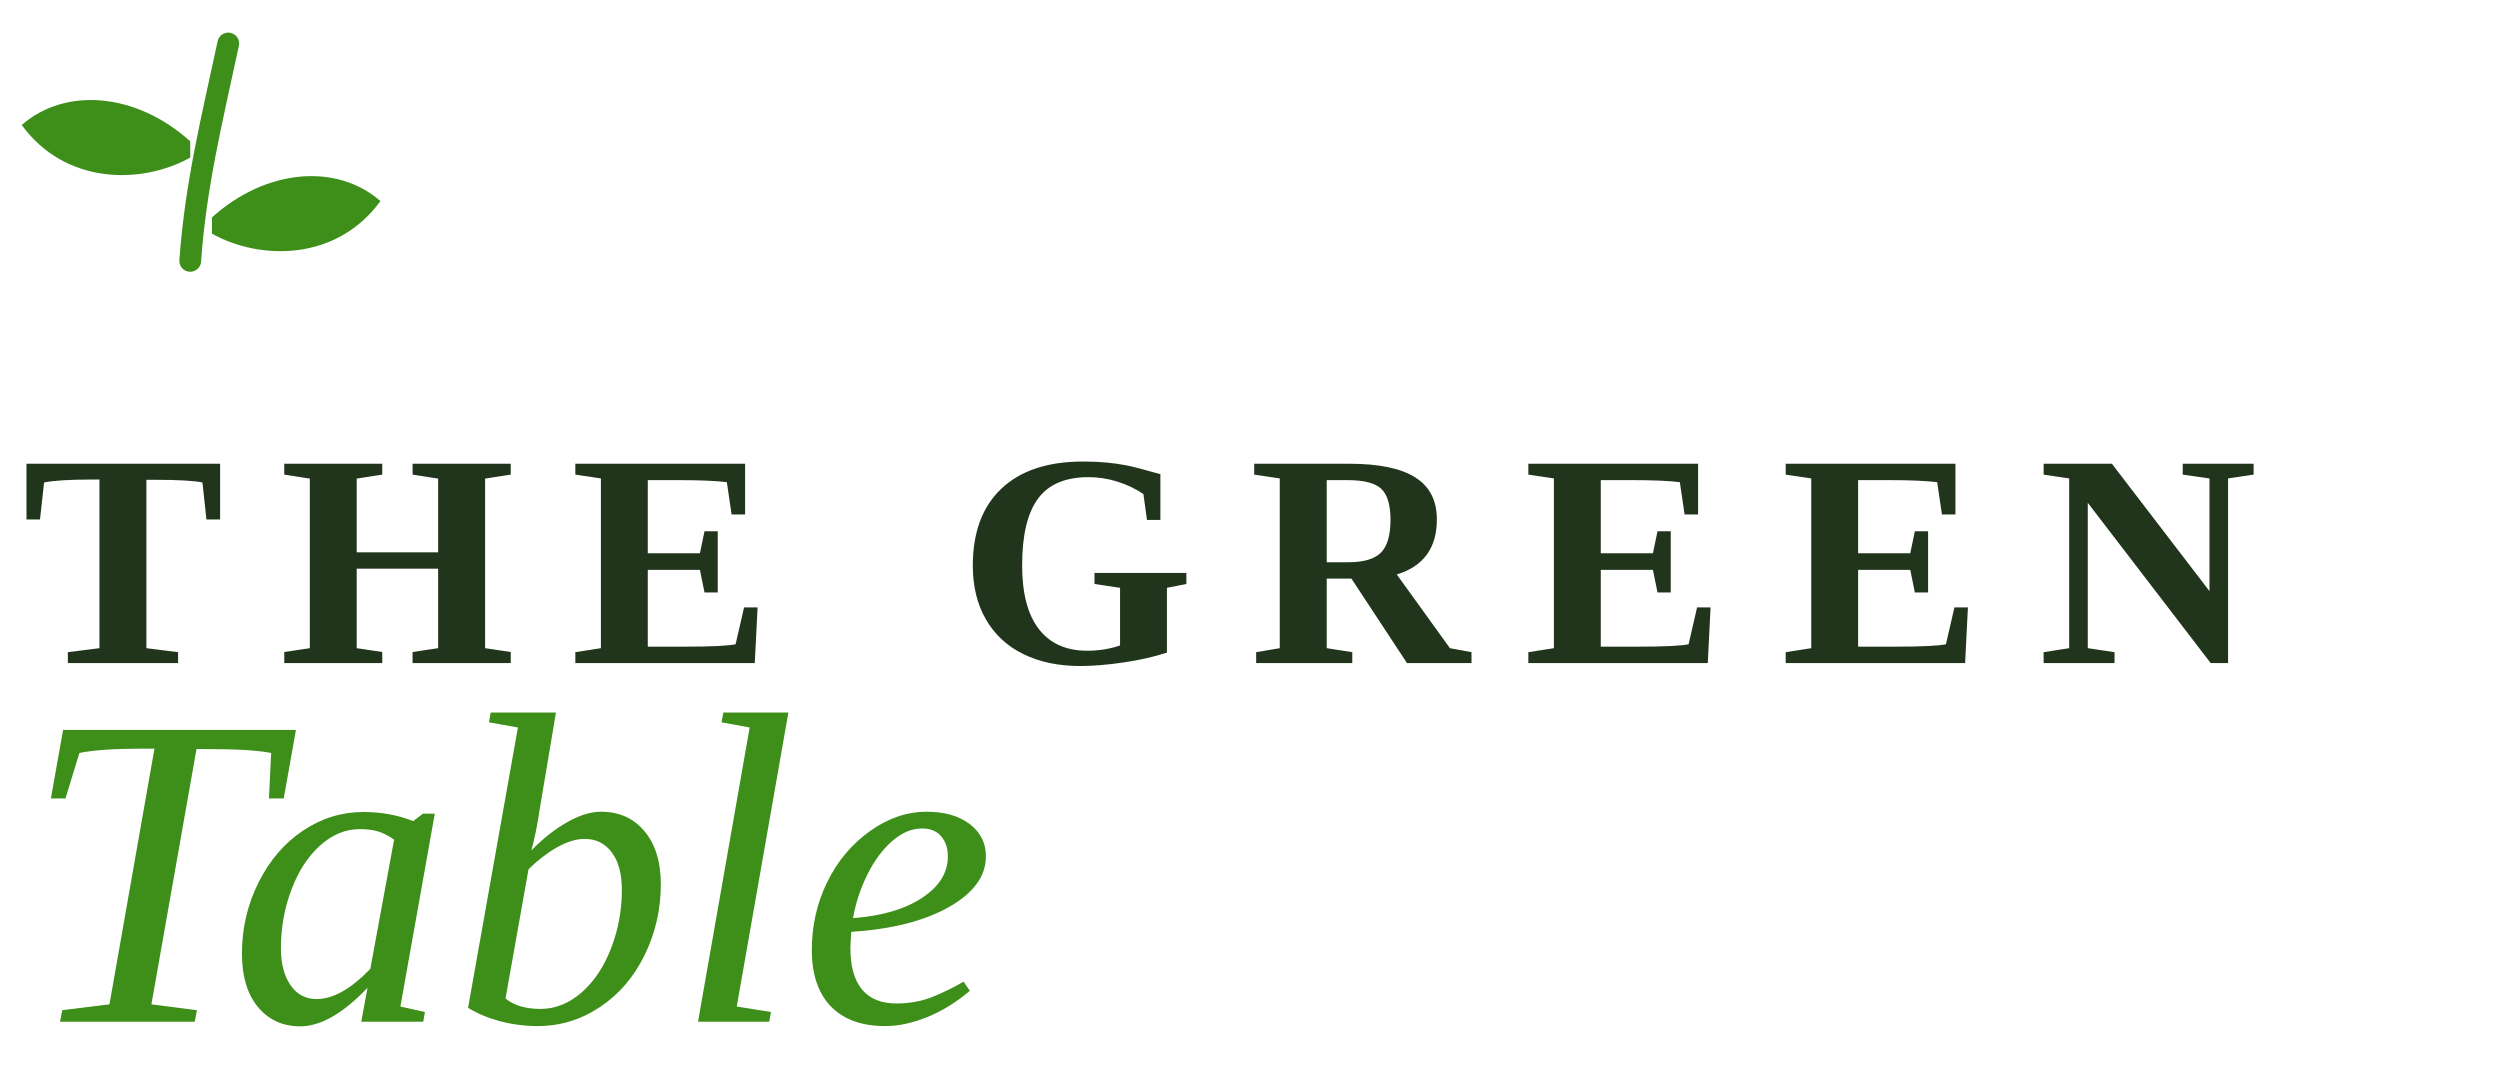
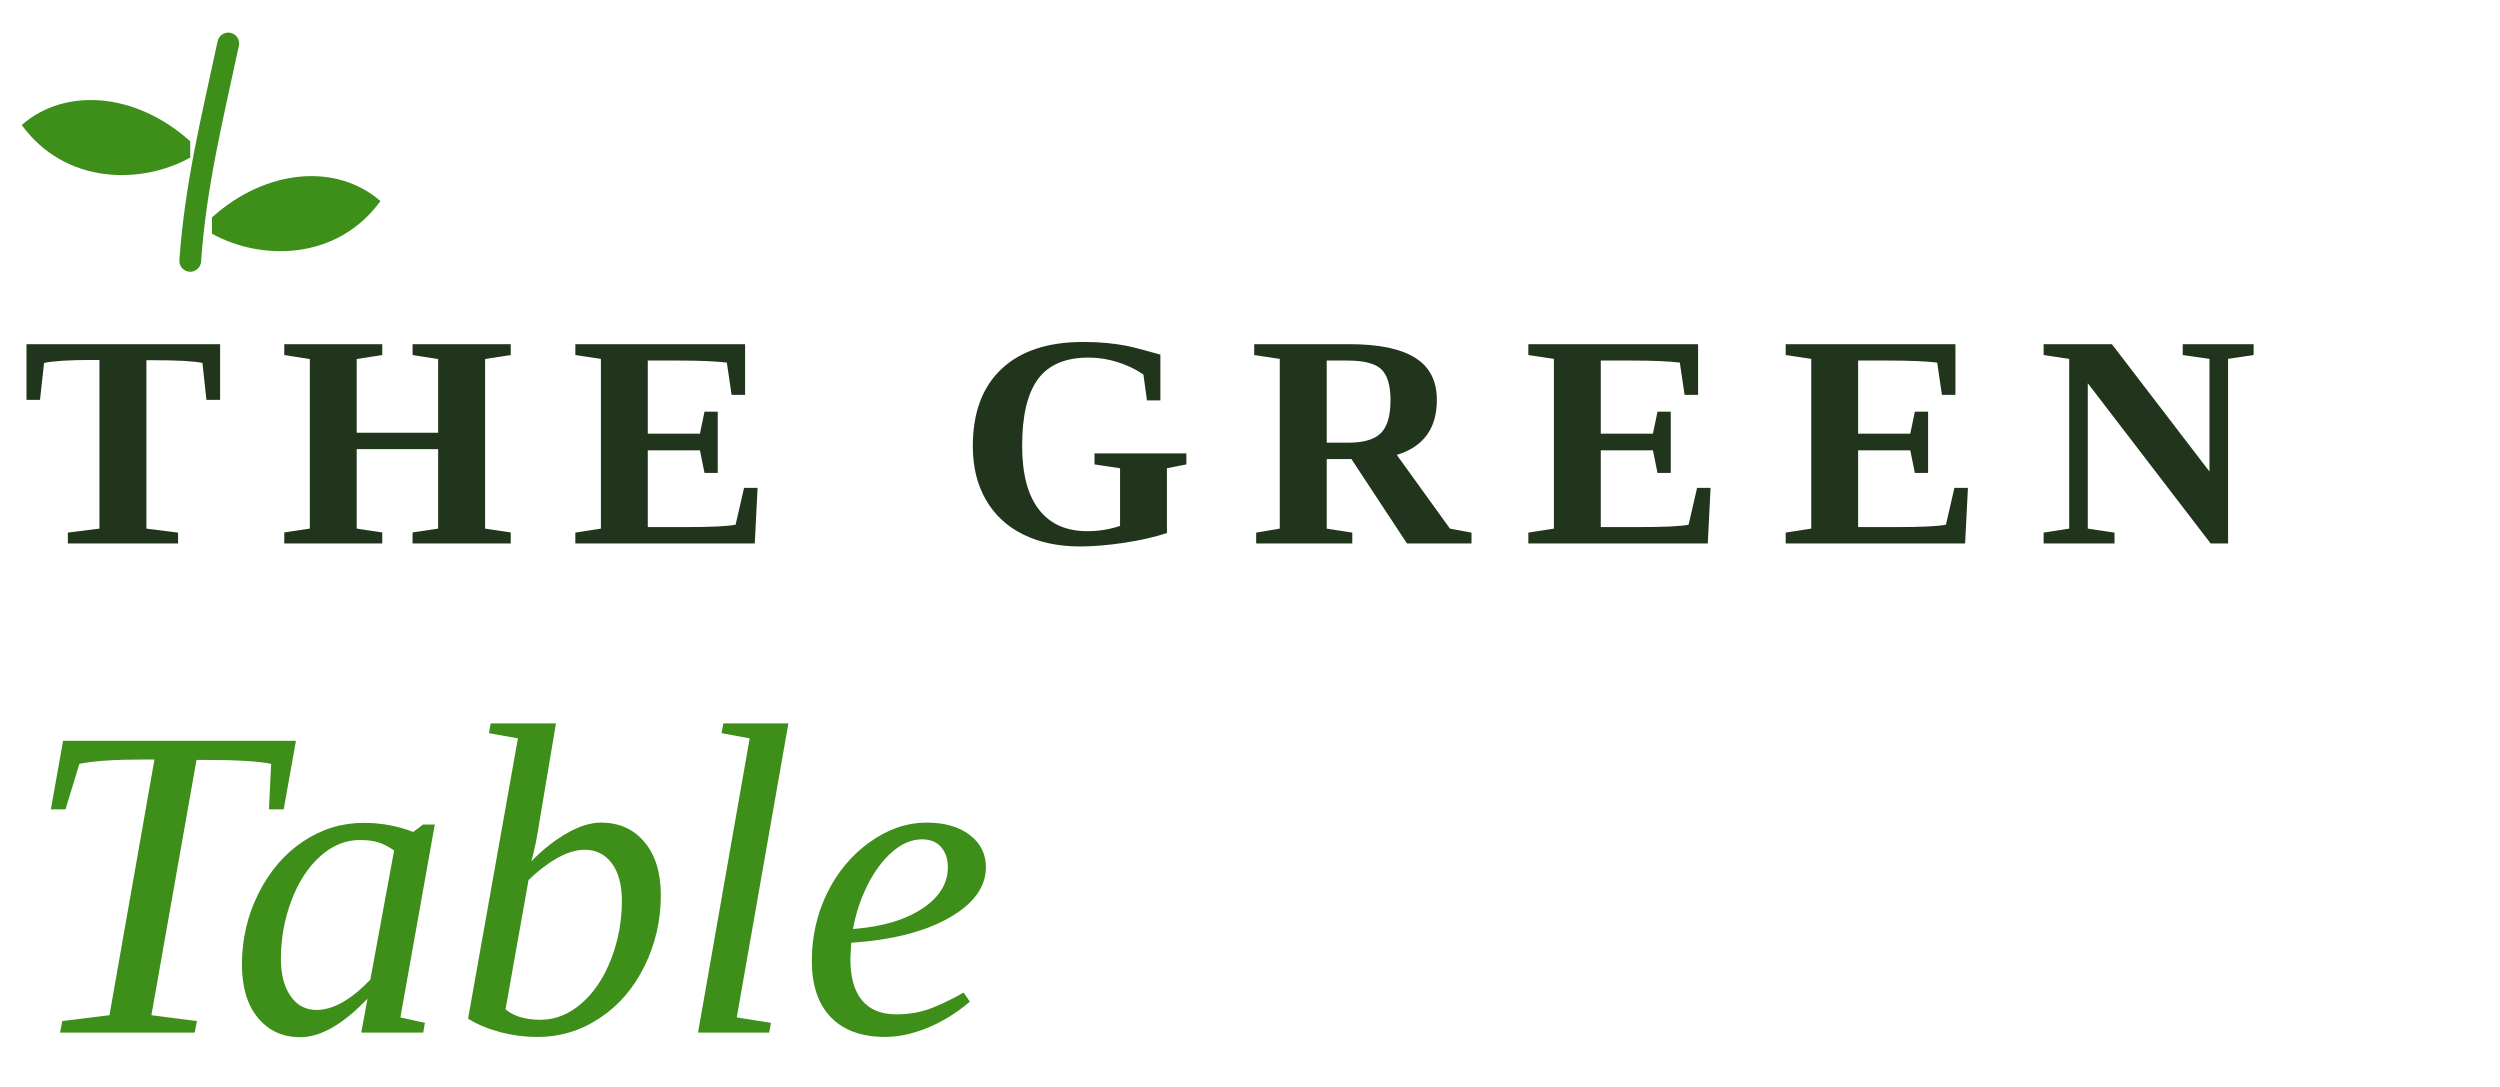
<svg xmlns="http://www.w3.org/2000/svg" viewBox="0 0 460 200">
  <g font-family="Georgia, 'Times New Roman', serif">
    <path d="M42 8 C 39 22 36 34 35 48" fill="none" stroke="#3d8f1a" stroke-width="4" stroke-linecap="round" />
    <path fill="#3d8f1a" d="M35 26 C 25 17 12 16 4 23 C 12 34 26 34 35 29 Z" />
    <path fill="#3d8f1a" d="M39 40 C 49 31 62 30 70 37 C 62 48 48 48 39 43 Z" />
-     <text x="4" y="122" text-anchor="start" font-size="56" font-weight="700" letter-spacing="10" fill="#21351c">THE GREEN</text>
-     <text x="4" y="188" text-anchor="start" font-size="82" font-style="italic" fill="#3d8f1a">Table</text>
+     <text x="4" y="100" text-anchor="start" font-size="56" font-weight="700" letter-spacing="10" fill="#21351c">THE GREEN</text>
+     <text x="4" y="190" text-anchor="start" font-size="82" font-style="italic" fill="#3d8f1a">Table</text>
  </g>
</svg>
